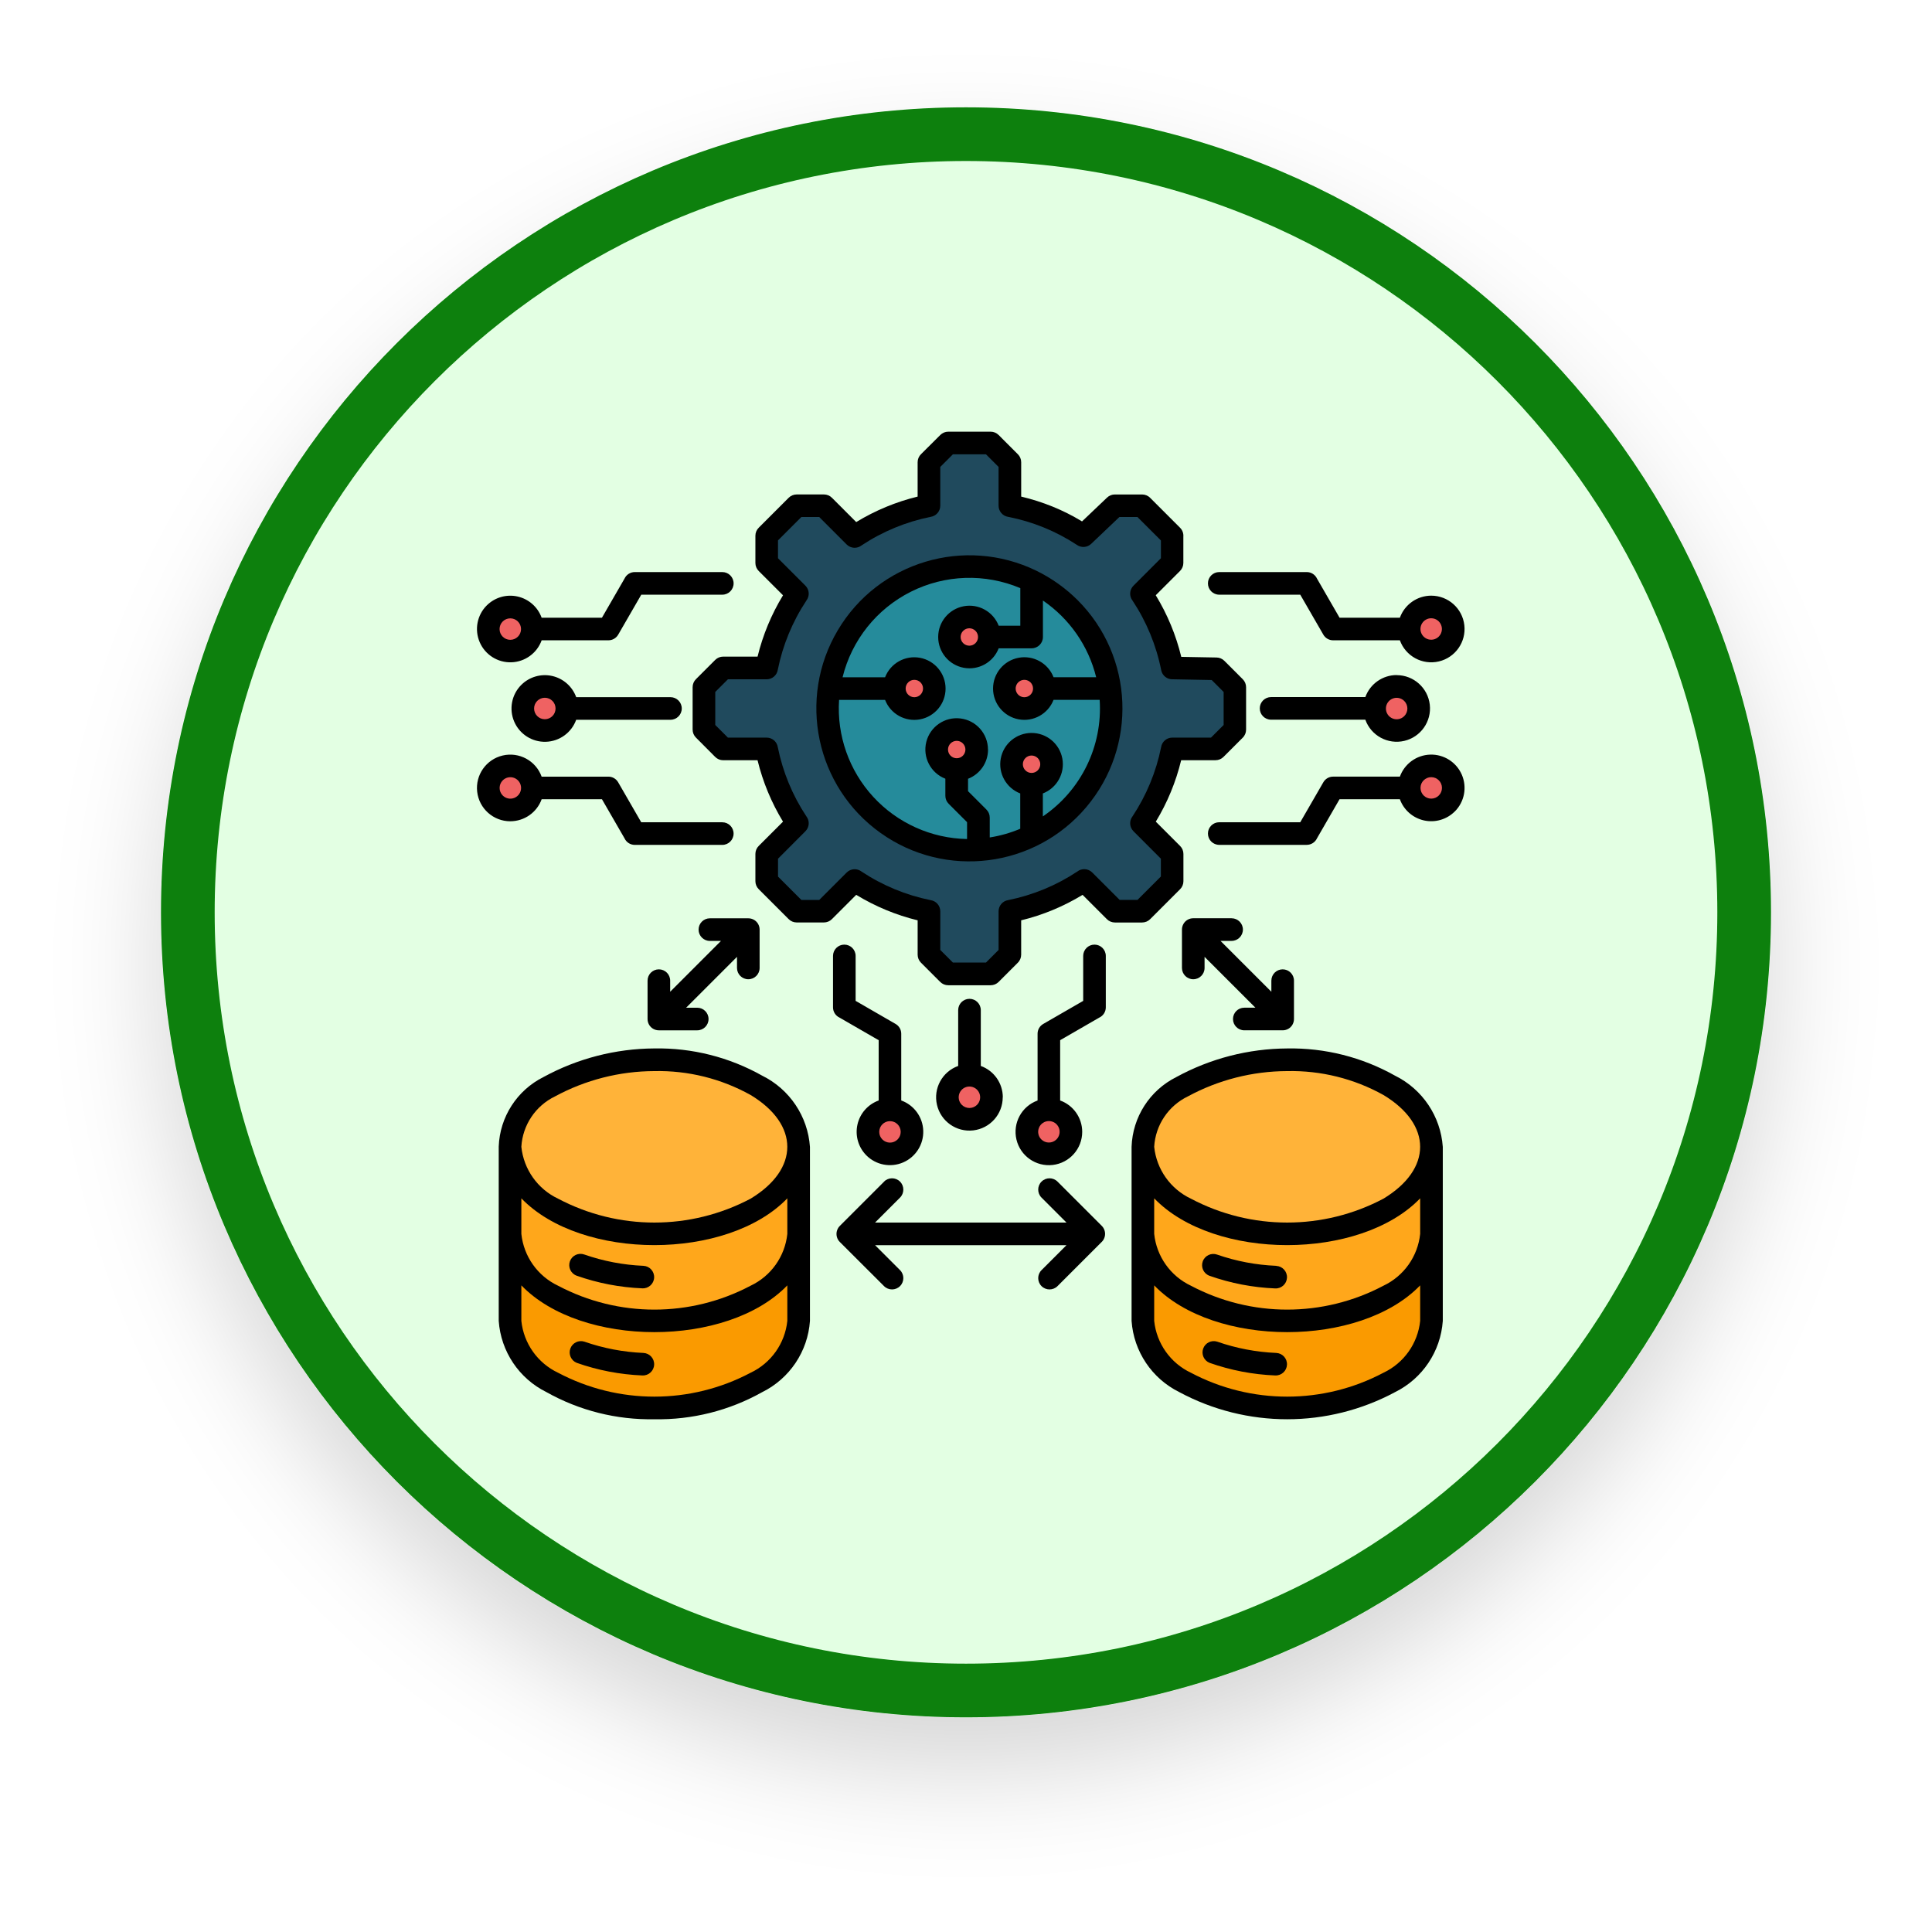
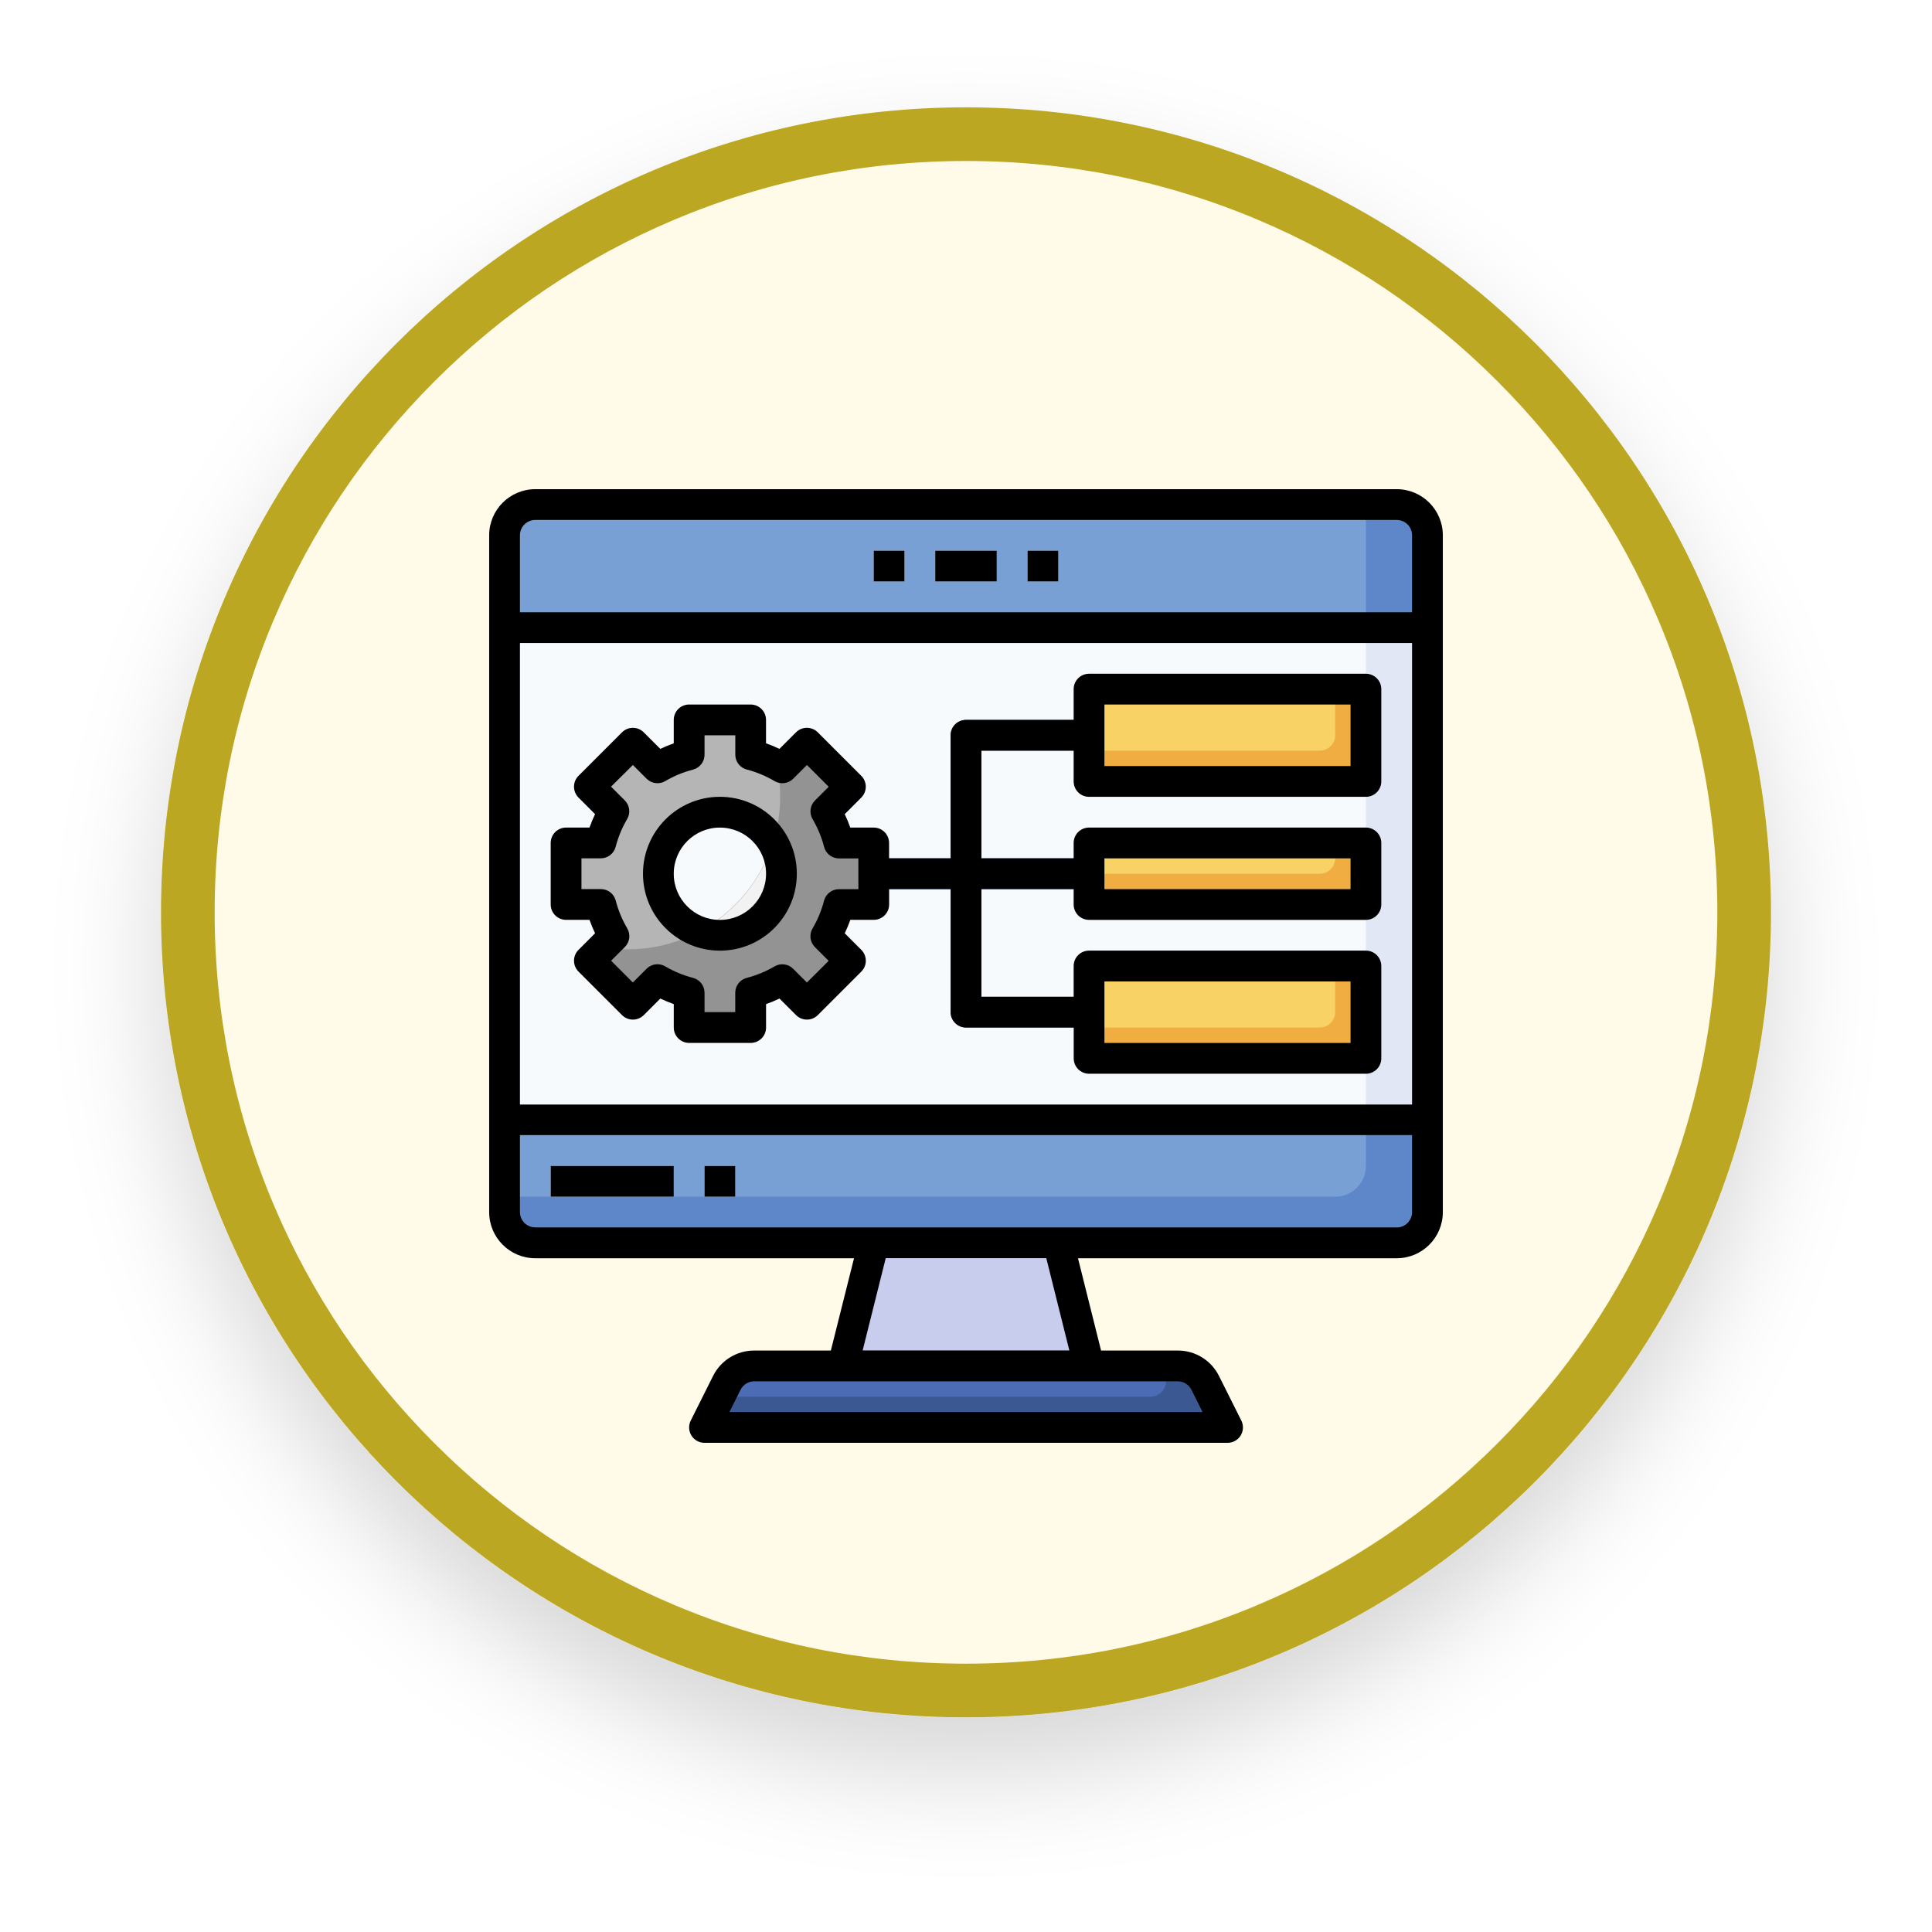
<svg xmlns="http://www.w3.org/2000/svg" width="108" height="108" viewBox="0 0 108 108">
  <defs>
    <filter id="Fondo" x="0" y="0" width="108" height="108" filterUnits="userSpaceOnUse">
      <feOffset dy="3" input="SourceAlpha" />
      <feGaussianBlur stdDeviation="3" result="blur" />
      <feFlood flood-opacity="0.161" />
      <feComposite operator="in" in2="blur" />
      <feComposite in="SourceGraphic" />
    </filter>
  </defs>
-   <g id="Grupo_1144395" data-name="Grupo 1144395" transform="translate(9.5 6)">
-     <g transform="matrix(1, 0, 0, 1, -9.5, -6)" filter="url(#Fondo)">
-       <g id="Fondo-2" data-name="Fondo" transform="translate(9 6)" fill="#e3ffe3" stroke="#098009" stroke-width="3">
-         <circle cx="45" cy="45" r="45" stroke="none" />
-         <circle cx="45" cy="45" r="43.5" fill="none" />
+   <g id="Icono" transform="translate(9.5 -689)">
+     <g transform="matrix(1, 0, 0, 1, -9.5, 689)" filter="url(#Fondo)">
+       <g id="Fondo-2" data-name="Fondo" transform="translate(9 6)" fill="#fffbe8">
+         <path d="M 45 88.5 C 39.127 88.5 33.43 87.35 28.068 85.082 C 22.889 82.891 18.236 79.755 14.241 75.759 C 10.245 71.764 7.109 67.111 4.918 61.932 C 2.65 56.57 1.5 50.873 1.5 45 C 1.5 39.127 2.65 33.43 4.918 28.068 C 7.109 22.889 10.245 18.236 14.241 14.241 C 18.236 10.245 22.889 7.109 28.068 4.918 C 33.43 2.65 39.127 1.5 45 1.5 C 50.873 1.5 56.57 2.65 61.932 4.918 C 67.111 7.109 71.764 10.245 75.759 14.241 C 79.755 18.236 82.891 22.889 85.082 28.068 C 87.35 33.43 88.5 39.127 88.5 45 C 88.5 50.873 87.35 56.57 85.082 61.932 C 82.891 67.111 79.755 71.764 75.759 75.759 C 71.764 79.755 67.111 82.891 61.932 85.082 C 56.57 87.35 50.873 88.5 45 88.5 Z" stroke="none" />
+         <path d="M 45 3 C 39.329 3 33.829 4.11 28.653 6.299 C 23.652 8.415 19.16 11.443 15.302 15.302 C 11.443 19.16 8.415 23.652 6.299 28.653 C 4.11 33.829 3 39.329 3 45 C 3 50.671 4.11 56.171 6.299 61.347 C 8.415 66.348 11.443 70.84 15.302 74.698 C 19.16 78.557 23.652 81.585 28.653 83.701 C 33.829 85.89 39.329 87 45 87 C 50.671 87 56.171 85.89 61.347 83.701 C 66.348 81.585 70.84 78.557 74.698 74.698 C 78.557 70.84 81.585 66.348 83.701 61.347 C 85.89 56.171 87 50.671 87 45 C 87 39.329 85.89 33.829 83.701 28.653 C 81.585 23.652 78.557 19.16 74.698 15.302 C 70.84 11.443 66.348 8.415 61.347 6.299 C 56.171 4.11 50.671 3 45 3 M 45 0 C 69.853 0 90 20.147 90 45 C 90 69.853 69.853 90 45 90 C 20.147 90 0 69.853 0 45 C 0 20.147 20.147 0 45 0 Z" stroke="none" fill="#bca724" />
      </g>
    </g>
-     <g id="integracion-de-datos" transform="translate(1.163 2.131)">
-       <path id="Trazado_981021" data-name="Trazado 981021" d="M69.99,55.978v9.731a4.815,4.815,0,0,1-2.669,3.981,12.746,12.746,0,0,1-12.059,0,4.815,4.815,0,0,1-2.669-3.981V55.978a4.527,4.527,0,0,1,2.5-3.9,13.088,13.088,0,0,1,6.2-1.6A11.858,11.858,0,0,1,67.321,52a4.815,4.815,0,0,1,2.669,3.981ZM38.755,57.922a.632.632,0,0,1,.894.894l-1.395,1.395h10.7l-1.395-1.395a.632.632,0,0,1,.894-.894l2.469,2.469a.649.649,0,0,1,.059.066c.01.013.019.025.027.039h0c.009.013.017.026.024.04h0a.633.633,0,0,1,0,.615h0q-.011.02-.024.04h0c-.009.013-.018.026-.027.038a.639.639,0,0,1-.059.066l-2.469,2.469a.632.632,0,1,1-.894-.894l1.395-1.395h-10.7l1.395,1.395a.632.632,0,0,1-.894.894L36.287,61.3a.649.649,0,0,1-.059-.066c-.01-.013-.019-.025-.027-.039h0c-.009-.013-.017-.026-.024-.04h0a.633.633,0,0,1,0-.615h0c.008-.014.016-.027.024-.04h0c.009-.013.018-.026.027-.039a.637.637,0,0,1,.059-.066l2.469-2.469ZM31.684,28.579a12.1,12.1,0,0,1,1.424-3.433l-1.359-1.359a.63.63,0,0,1-.185-.447V21.817a.63.63,0,0,1,.191-.453l1.67-1.67a.63.63,0,0,1,.447-.185h1.523a.63.63,0,0,1,.453.191L37.2,21.053a12.1,12.1,0,0,1,3.433-1.424v-1.92a.63.63,0,0,1,.191-.453L41.9,16.185A.63.63,0,0,1,42.343,16h2.37a.63.63,0,0,1,.453.191l1.071,1.071a.63.63,0,0,1,.185.447v1.919a12.209,12.209,0,0,1,1.763.563,11.457,11.457,0,0,1,1.638.825l1.4-1.332a.628.628,0,0,1,.435-.174v0h1.523a.63.63,0,0,1,.453.191l1.67,1.67a.631.631,0,0,1,.183.5v1.468a.628.628,0,0,1-.184.445l0,0-1.359,1.359a12.1,12.1,0,0,1,1.427,3.445l1.972.036a.628.628,0,0,1,.435.184l0,0,1.031,1.031a.63.63,0,0,1,.185.447v2.37a.63.63,0,0,1-.191.453l-1.071,1.071a.63.63,0,0,1-.447.185h-1.92A12.1,12.1,0,0,1,53.947,37.8l1.359,1.359a.63.63,0,0,1,.185.447v1.523a.63.63,0,0,1-.191.453l-1.67,1.67a.63.63,0,0,1-.447.185H51.661a.63.63,0,0,1-.453-.191l-1.354-1.354a12.1,12.1,0,0,1-3.433,1.424v1.92a.63.63,0,0,1-.191.453L45.16,46.76a.63.63,0,0,1-.447.185h-2.37a.63.63,0,0,1-.453-.191l-1.071-1.071a.63.63,0,0,1-.185-.447v-1.92A12.1,12.1,0,0,1,37.2,41.891l-1.359,1.359a.63.63,0,0,1-.447.185H33.872a.63.63,0,0,1-.453-.191l-1.67-1.67a.63.63,0,0,1-.185-.447V39.605a.63.63,0,0,1,.191-.453L33.108,37.8a12.1,12.1,0,0,1-1.424-3.433h-1.92a.63.63,0,0,1-.453-.191L28.24,33.1a.63.63,0,0,1-.185-.447v-2.37a.63.63,0,0,1,.191-.453l1.071-1.071a.63.63,0,0,1,.447-.185h1.92ZM29.02,44.466h.621L26.8,47.309v-.621a.632.632,0,0,0-1.264,0v2.147a.629.629,0,0,0,.08.307h0c.008.014.016.027.024.04h0c.009.013.018.026.027.038a.631.631,0,0,0,.114.114l.038.027h0l.04.024h0a.63.63,0,0,0,.307.08h2.147a.632.632,0,0,0,0-1.264h-.621l2.844-2.844v.621a.632.632,0,0,0,1.264,0V43.833a.629.629,0,0,0-.08-.307h0q-.011-.02-.024-.04h0c-.009-.013-.018-.026-.027-.038a.631.631,0,0,0-.114-.114l-.038-.027h0l-.04-.024h0a.63.63,0,0,0-.307-.08H29.02a.632.632,0,0,0,0,1.264ZM58.186,43.2H56.039a.629.629,0,0,0-.307.08h0l-.04.024h0l-.038.027a.643.643,0,0,0-.114.114c-.01.013-.019.025-.027.039h0c-.009.013-.017.026-.024.04h0a.63.63,0,0,0-.08.307v2.147a.632.632,0,0,0,1.264,0v-.621L59.515,48.2h-.621a.632.632,0,1,0,0,1.264h2.147a.629.629,0,0,0,.307-.08h0l.04-.024h0l.038-.027a.643.643,0,0,0,.114-.114c.01-.013.019-.025.027-.039h0c.009-.013.017-.026.024-.04h0a.63.63,0,0,0,.08-.307V46.688a.632.632,0,0,0-1.264,0v.621l-2.844-2.844h.621a.632.632,0,1,0,0-1.264ZM49.833,55.139A1.865,1.865,0,0,0,48.6,53.387V50.016l2.183-1.26a.632.632,0,0,0,.369-.575V45.306a.632.632,0,1,0-1.264,0v2.513l-2.234,1.29a.629.629,0,0,0-.316.546h0v3.733a1.863,1.863,0,1,0,2.495,1.753Zm-4.443-1.931A1.862,1.862,0,1,1,42.9,51.456v-3.12a.632.632,0,1,1,1.264,0v3.12a1.865,1.865,0,0,1,1.231,1.753Zm-7.622,3.248a1.863,1.863,0,1,0,1.949-3.07V49.654h0a.629.629,0,0,0-.316-.546l-2.234-1.29V45.306a.632.632,0,1,0-1.264,0v2.875a.632.632,0,0,0,.369.575l2.183,1.26v3.371a1.863,1.863,0,0,0-.685,3.07ZM69.343,25.167A1.865,1.865,0,0,0,67.591,26.4H64.22l-1.26-2.183a.632.632,0,0,0-.575-.369H57.493a.632.632,0,0,0,0,1.264h4.529l1.29,2.234a.629.629,0,0,0,.546.316v0h3.733a1.863,1.863,0,1,0,1.753-2.495ZM67.413,29.61A1.862,1.862,0,1,1,65.66,32.1H60.391a.632.632,0,0,1,0-1.264H65.66a1.865,1.865,0,0,1,1.753-1.231Zm3.248,7.622a1.863,1.863,0,1,0-3.07-1.949H63.858v0a.629.629,0,0,0-.546.316l-1.29,2.234H57.493a.632.632,0,0,0,0,1.264h4.891a.632.632,0,0,0,.575-.369l1.26-2.183h3.371a1.863,1.863,0,0,0,3.07.685ZM16.546,25.713a1.863,1.863,0,1,0,3.07,1.949h3.733v0a.629.629,0,0,0,.546-.316l1.29-2.234h4.529a.632.632,0,1,0,0-1.264H24.821a.632.632,0,0,0-.575.369L22.986,26.4H19.615a1.863,1.863,0,0,0-3.07-.685Zm1.931,4.443a1.864,1.864,0,0,1,3.07.685h5.269a.632.632,0,1,1,0,1.264H21.546a1.863,1.863,0,1,1-3.07-1.949Zm-.614,7.622a1.865,1.865,0,0,0,1.753-1.231h3.371l1.26,2.183a.632.632,0,0,0,.575.369h4.891a.632.632,0,0,0,0-1.264H25.183L23.893,35.6a.629.629,0,0,0-.546-.316v0H19.615a1.863,1.863,0,1,0-1.753,2.495Zm16.751,18.2v9.731a4.815,4.815,0,0,1-2.669,3.981,11.858,11.858,0,0,1-6.03,1.516,11.858,11.858,0,0,1-6.03-1.516,4.815,4.815,0,0,1-2.669-3.981V55.961a4.531,4.531,0,0,1,2.5-3.884,13.088,13.088,0,0,1,6.2-1.6A11.858,11.858,0,0,1,31.945,52a4.815,4.815,0,0,1,2.669,3.981Z" fill-rule="evenodd" />
-       <path id="Trazado_981022" data-name="Trazado 981022" d="M136.9,35.176a10.871,10.871,0,0,0-1.594,3.858.632.632,0,0,1-.625.538h-2.165l-.706.706v1.847l.706.706h2.165a.632.632,0,0,1,.625.538,10.874,10.874,0,0,0,1.593,3.858.632.632,0,0,1-.05.838L135.318,49.6v1l1.305,1.305h1l1.532-1.532a.632.632,0,0,1,.838-.05,10.873,10.873,0,0,0,3.858,1.594.632.632,0,0,1,.538.625V54.7l.706.706h1.847l.706-.706V52.539a.632.632,0,0,1,.538-.625,10.874,10.874,0,0,0,3.858-1.594.632.632,0,0,1,.838.05l1.532,1.532h1l1.305-1.305v-1l-1.531-1.532a.632.632,0,0,1-.05-.838,10.876,10.876,0,0,0,1.594-3.858.632.632,0,0,1,.625-.538h2.165l.706-.706V40.279l-.668-.668-2.167-.04a.632.632,0,0,1-.655-.51,10.873,10.873,0,0,0-1.6-3.885.632.632,0,0,1,.05-.838l1.534-1.534V31.81L155.411,30.5H154.4L152.823,32a.631.631,0,0,1-.805.053,10.746,10.746,0,0,0-3.833-1.562.632.632,0,0,1-.538-.625V27.7l-.706-.706h-1.847l-.706.706v2.165a.632.632,0,0,1-.538.625,10.872,10.872,0,0,0-3.858,1.594.632.632,0,0,1-.838-.05L137.622,30.5h-1l-1.305,1.305v1l1.532,1.532a.632.632,0,0,1,.05.838ZM149.755,33.5a8.659,8.659,0,0,1,2.316,1.651,8.555,8.555,0,1,1-2.316-1.651Z" transform="translate(-102.489 -9.729)" fill="#204a5d" fill-rule="evenodd" />
-       <path id="Trazado_981023" data-name="Trazado 981023" d="M200.232,96.641a1.751,1.751,0,0,1-1.118,1.633v.693l1.022,1.022a.63.63,0,0,1,.191.453v1.112a7.245,7.245,0,0,0,1.705-.486V99.094a1.75,1.75,0,1,1,1.264,0v1.284a7.29,7.29,0,0,0,3.176-6.516h-2.578a1.75,1.75,0,1,1,0-1.264h2.383A7.305,7.305,0,0,0,203.3,88.31v2.039a.632.632,0,0,1-.632.632h-1.841a1.75,1.75,0,1,1,0-1.264h1.209v-2.1A7.307,7.307,0,0,0,192.1,92.6h2.376a1.75,1.75,0,1,1,0,1.264h-2.571a7.3,7.3,0,0,0,7.154,7.778V100.7l-1.028-1.028a.63.63,0,0,1-.185-.447v-.954a1.75,1.75,0,1,1,2.382-1.633Z" transform="translate(-155.663 -62.871)" fill="#258b9b" fill-rule="evenodd" />
-       <g id="Grupo_1144406" data-name="Grupo 1144406" transform="translate(17.264 26.431)">
-         <path id="Trazado_981024" data-name="Trazado 981024" d="M245.739,167.06a.486.486,0,0,0-.688-.688A.486.486,0,0,0,245.739,167.06Z" transform="translate(-219.841 -159.378)" fill="#ef6262" fill-rule="evenodd" />
-         <path id="Trazado_981025" data-name="Trazado 981025" d="M251.9,112.354a.486.486,0,0,0-.688-.688A.486.486,0,0,0,251.9,112.354Z" transform="translate(-225.297 -110.964)" fill="#ef6262" fill-rule="evenodd" />
-         <path id="Trazado_981026" data-name="Trazado 981026" d="M282.107,174.191a.486.486,0,0,0-.688-.688A.486.486,0,0,0,282.107,174.191Z" transform="translate(-252.025 -165.688)" fill="#ef6262" fill-rule="evenodd" />
-         <path id="Trazado_981027" data-name="Trazado 981027" d="M224.885,136.614a.486.486,0,0,0,0,.972A.486.486,0,0,0,224.885,136.614Z" transform="translate(-201.7 -133.173)" fill="#ef6262" fill-rule="evenodd" />
-         <path id="Trazado_981028" data-name="Trazado 981028" d="M278.609,136.711a.486.486,0,1,0,.142.344.486.486,0,0,0-.142-.344Z" transform="translate(-248.93 -133.127)" fill="#ef6262" fill-rule="evenodd" />
-         <path id="Trazado_981029" data-name="Trazado 981029" d="M289.789,352.121a.6.6,0,1,0-.846,0A.6.6,0,0,0,289.789,352.121Z" transform="translate(-258.659 -322.989)" fill="#ef6262" fill-rule="evenodd" />
-         <path id="Trazado_981030" data-name="Trazado 981030" d="M251.16,335.335a.6.6,0,1,0-.846,0,.6.6,0,0,0,.846,0Z" transform="translate(-224.473 -308.134)" fill="#ef6262" fill-rule="evenodd" />
-         <path id="Trazado_981031" data-name="Trazado 981031" d="M211.515,351.7a.6.6,0,1,0,.6-.6.6.6,0,0,0-.6.6Z" transform="translate(-190.292 -322.989)" fill="#ef6262" fill-rule="evenodd" />
-         <path id="Trazado_981032" data-name="Trazado 981032" d="M475.623,106.869a.6.6,0,1,0,0,.846A.6.6,0,0,0,475.623,106.869Z" transform="translate(-423.12 -106.693)" fill="#ef6262" fill-rule="evenodd" />
-         <path id="Trazado_981033" data-name="Trazado 981033" d="M458.837,145.5a.6.6,0,1,0,0,.846.6.6,0,0,0,0-.846Z" transform="translate(-408.265 -140.877)" fill="#ef6262" fill-rule="evenodd" />
-         <path id="Trazado_981034" data-name="Trazado 981034" d="M475.2,185.145a.6.6,0,1,0-.6-.6.6.6,0,0,0,.6.6Z" transform="translate(-423.12 -175.063)" fill="#ef6262" fill-rule="evenodd" />
-         <path id="Trazado_981035" data-name="Trazado 981035" d="M27.588,106.7a.6.6,0,1,0,.6.6.6.6,0,0,0-.6-.6Z" transform="translate(-26.989 -106.696)" fill="#ef6262" fill-rule="evenodd" />
-         <path id="Trazado_981036" data-name="Trazado 981036" d="M44.374,145.323a.6.6,0,1,0,.6.6.6.6,0,0,0-.6-.6Z" transform="translate(-41.845 -140.88)" fill="#ef6262" fill-rule="evenodd" />
-         <path id="Trazado_981037" data-name="Trazado 981037" d="M27.168,184.97a.6.6,0,1,0,0-.846A.6.6,0,0,0,27.168,184.97Z" transform="translate(-26.992 -175.063)" fill="#ef6262" fill-rule="evenodd" />
+     <g id="Grupo_1144094" data-name="Grupo 1144094" transform="translate(16.845 715.345)">
+       <rect id="Rectángulo_405479" data-name="Rectángulo 405479" width="52" height="41" rx="2" transform="translate(1.655 1.655)" fill="#e2e7f6" />
+       <path id="Trazado_979873" data-name="Trazado 979873" d="M3.72,2A1.72,1.72,0,0,0,2,3.72V40.693H48.431a1.72,1.72,0,0,0,1.72-1.72V2Z" transform="translate(-0.14 -0.14)" fill="#f7fafd" />
+       <path id="Trazado_979874" data-name="Trazado 979874" d="M51.871,2H3.72A1.72,1.72,0,0,0,2,3.72V8.879H53.59V3.72A1.72,1.72,0,0,0,51.871,2Z" transform="translate(-0.14 -0.14)" fill="#5e87ca" />
+       <path id="Trazado_979875" data-name="Trazado 979875" d="M50.151,2H3.72A1.72,1.72,0,0,0,2,3.72V8.879H50.151Z" transform="translate(-0.14 -0.14)" fill="#78a0d4" />
+       <path id="Trazado_979876" data-name="Trazado 979876" d="M51.871,48.879H3.72A1.72,1.72,0,0,1,2,47.159V42H53.59v5.159A1.72,1.72,0,0,1,51.871,48.879Z" transform="translate(-0.14 -5.747)" fill="#5e87ca" />
+       <path id="Trazado_979877" data-name="Trazado 979877" d="M2,42v4.3H48.431a1.72,1.72,0,0,0,1.72-1.72V42Z" transform="translate(-0.14 -5.747)" fill="#78a0d4" />
+       <path id="Trazado_979878" data-name="Trazado 979878" d="M5,45h6.879v1.72H5Z" transform="translate(-0.561 -6.167)" fill="#f7fafd" />
+       <path id="Trazado_979879" data-name="Trazado 979879" d="M15,45h1.72v1.72H15Z" transform="translate(-1.962 -6.167)" fill="#f7fafd" />
+       <path id="Trazado_979880" data-name="Trazado 979880" d="M41.452,58H17.782a1.72,1.72,0,0,0-1.538.951L15,61.439H44.235L42.99,58.951A1.72,1.72,0,0,0,41.452,58Z" transform="translate(-1.962 -7.989)" fill="#3b5892" />
+       <path id="Trazado_979881" data-name="Trazado 979881" d="M37.757,56.879,36.038,50H25.72L24,56.879Z" transform="translate(-3.224 -6.868)" fill="#c8cded" />
+       <path id="Trazado_979882" data-name="Trazado 979882" d="M40.935,58.86V58H17.923a1.72,1.72,0,0,0-1.538.951L16,59.72H40.075A.86.86,0,0,0,40.935,58.86Z" transform="translate(-2.102 -7.989)" fill="#4c6cb5" />
+       <g id="Grupo_1144093" data-name="Grupo 1144093" transform="translate(22.496 4.439)">
+         <path id="Trazado_979883" data-name="Trazado 979883" d="M30,5h3.439V6.72H30Z" transform="translate(-26.561 -5)" fill="#f7fafd" />
+         <path id="Trazado_979884" data-name="Trazado 979884" d="M36,5h1.72V6.72H36Z" transform="translate(-27.402 -5)" fill="#f7fafd" />
+         <path id="Trazado_979885" data-name="Trazado 979885" d="M26,5h1.72V6.72H26Z" transform="translate(-26 -5)" fill="#f7fafd" />
      </g>
-       <path id="Trazado_981038" data-name="Trazado 981038" d="M52.438,432.917v-1.986c-3.362,3.486-11.506,3.486-14.868,0v1.986a3.62,3.62,0,0,0,2.056,2.9,11.507,11.507,0,0,0,10.756,0,3.62,3.62,0,0,0,2.056-2.9Zm-8.045,1.791a.63.63,0,1,1-.059,1.259,12.584,12.584,0,0,1-3.67-.706.63.63,0,0,1,.425-1.185A11.515,11.515,0,0,0,44.393,434.708Z" transform="translate(-19.089 -367.209)" fill="#fa9a00" fill-rule="evenodd" />
-       <path id="Trazado_981039" data-name="Trazado 981039" d="M52.438,390.614v-1.986c-3.362,3.486-11.506,3.486-14.868,0v1.986a3.62,3.62,0,0,0,2.056,2.9,11.506,11.506,0,0,0,10.756,0,3.62,3.62,0,0,0,2.056-2.9ZM44.393,392.4a.63.63,0,1,1-.059,1.259,12.582,12.582,0,0,1-3.67-.706.629.629,0,1,1,.425-1.185A11.516,11.516,0,0,0,44.393,392.4Z" transform="translate(-19.089 -329.771)" fill="#ffa71b" fill-rule="evenodd" />
-       <path id="Trazado_981040" data-name="Trazado 981040" d="M50.383,328.119a10.584,10.584,0,0,0-5.378-1.334,11.727,11.727,0,0,0-5.551,1.414,3.343,3.343,0,0,0-1.883,2.819,3.62,3.62,0,0,0,2.056,2.9,11.507,11.507,0,0,0,10.756,0c2.739-1.652,2.74-4.147,0-5.8Z" transform="translate(-19.09 -275.041)" fill="#ffb339" fill-rule="evenodd" />
-       <path id="Trazado_981041" data-name="Trazado 981041" d="M360.022,432.917v-1.986c-3.362,3.486-11.507,3.486-14.868,0v1.986a3.62,3.62,0,0,0,2.056,2.9,11.507,11.507,0,0,0,10.756,0,3.62,3.62,0,0,0,2.056-2.9Zm-8.045,1.791a.63.63,0,1,1-.059,1.259,12.585,12.585,0,0,1-3.67-.706.63.63,0,0,1,.425-1.185A11.515,11.515,0,0,0,351.977,434.708Z" transform="translate(-291.297 -367.209)" fill="#fa9a00" fill-rule="evenodd" />
-       <path id="Trazado_981042" data-name="Trazado 981042" d="M360.022,390.614v-1.986c-3.362,3.486-11.506,3.486-14.868,0v1.986a3.62,3.62,0,0,0,2.056,2.9,11.507,11.507,0,0,0,10.756,0A3.62,3.62,0,0,0,360.022,390.614Zm-8.045,1.791a.63.63,0,1,1-.059,1.259,12.583,12.583,0,0,1-3.67-.706.629.629,0,1,1,.425-1.185A11.516,11.516,0,0,0,351.977,392.4Z" transform="translate(-291.297 -329.771)" fill="#ffa71b" fill-rule="evenodd" />
-       <path id="Trazado_981043" data-name="Trazado 981043" d="M357.966,328.119a10.584,10.584,0,0,0-5.378-1.334,11.727,11.727,0,0,0-5.551,1.414,3.343,3.343,0,0,0-1.883,2.819,3.62,3.62,0,0,0,2.056,2.9,11.507,11.507,0,0,0,10.756,0c2.739-1.652,2.74-4.147,0-5.8Z" transform="translate(-291.297 -275.041)" fill="#ffb339" fill-rule="evenodd" />
+       <path id="Trazado_979886" data-name="Trazado 979886" d="M23.2,26.318V22.879H21.252a6.851,6.851,0,0,0-.733-1.77l1.376-1.376L19.463,17.3l-1.376,1.376a6.851,6.851,0,0,0-1.77-.733V16H12.879v1.945a6.851,6.851,0,0,0-1.77.733L9.733,17.3,7.3,19.734,8.678,21.11a6.851,6.851,0,0,0-.733,1.769H6v3.439H7.945a6.851,6.851,0,0,0,.733,1.77L7.3,29.463l2.432,2.432,1.376-1.376a6.851,6.851,0,0,0,1.77.733V33.2h3.439V31.252a6.851,6.851,0,0,0,1.77-.733l1.376,1.376,2.432-2.432-1.376-1.376a6.851,6.851,0,0,0,.733-1.77Z" transform="translate(-0.701 -2.102)" fill="#939393" />
+       <circle id="Elipse_11573" data-name="Elipse 11573" cx="3.5" cy="3.5" r="3.5" transform="translate(10.655 18.655)" fill="#f2f2f2" />
+       <path id="Trazado_979887" data-name="Trazado 979887" d="M16.318,16H12.879v1.945a6.851,6.851,0,0,0-1.77.733L9.733,17.3,7.3,19.734,8.678,21.11a6.851,6.851,0,0,0-.733,1.769H6v3.439H7.945a6.851,6.851,0,0,0,.733,1.77l-.622.622a8.512,8.512,0,0,0,9.91-8.446,8.6,8.6,0,0,0-.176-1.734,6.834,6.834,0,0,0-1.471-.584Z" transform="translate(-0.701 -2.102)" fill="#b5b5b5" />
+       <path id="Trazado_979888" data-name="Trazado 979888" d="M40,14H55.477v5.159H40Z" transform="translate(-5.466 -1.822)" fill="#f0ae42" />
+       <path id="Trazado_979889" data-name="Trazado 979889" d="M53.757,16.58V14H40v3.439H52.9A.86.86,0,0,0,53.757,16.58Z" transform="translate(-5.466 -1.822)" fill="#f9d266" />
+       <path id="Trazado_979890" data-name="Trazado 979890" d="M40,24H55.477v3.439H40Z" transform="translate(-5.466 -3.224)" fill="#f0ae42" />
+       <path id="Trazado_979891" data-name="Trazado 979891" d="M53.757,24.86V24H40v1.72H52.9A.86.86,0,0,0,53.757,24.86Z" transform="translate(-5.466 -3.224)" fill="#f9d266" />
+       <path id="Trazado_979892" data-name="Trazado 979892" d="M40,32H55.477v5.159H40Z" transform="translate(-5.466 -4.345)" fill="#f0ae42" />
+       <path id="Trazado_979893" data-name="Trazado 979893" d="M53.757,34.58V32H40v3.439H52.9A.86.86,0,0,0,53.757,34.58Z" transform="translate(-5.466 -4.345)" fill="#f9d266" />
+       <path id="Trazado_979894" data-name="Trazado 979894" d="M38.038,17.72V16H31.159a.86.86,0,0,0-.86.86v6.879H26v1.72h4.3v6.879a.86.86,0,0,0,.86.86h6.879v-1.72H32.019V25.458h6.019v-1.72H32.019V17.72Z" transform="translate(-3.504 -2.102)" fill="#3b5892" />
+       <path id="Trazado_979895" data-name="Trazado 979895" d="M18.4,23.714a3.43,3.43,0,1,0-4.127,4.947A8.579,8.579,0,0,0,18.4,23.714Z" transform="translate(-1.542 -2.944)" fill="#f7fafd" />
+       <path id="Trazado_979896" data-name="Trazado 979896" d="M51.73,1H3.58A2.58,2.58,0,0,0,1,3.58V41.412a2.58,2.58,0,0,0,2.58,2.58H21.395L20.1,49.151H15.82a2.565,2.565,0,0,0-2.307,1.426l-1.245,2.489a.86.86,0,0,0,.77,1.244H42.272a.86.86,0,0,0,.774-1.244L41.8,50.577a2.565,2.565,0,0,0-2.311-1.426H35.205l-1.29-5.159H51.73a2.58,2.58,0,0,0,2.58-2.58V3.58A2.58,2.58,0,0,0,51.73,1ZM3.58,2.72H51.73a.86.86,0,0,1,.86.86v4.3H2.72V3.58A.86.86,0,0,1,3.58,2.72ZM52.59,9.6v25.8H2.72V9.6ZM40.258,51.346l.623,1.244H14.429l.623-1.244a.855.855,0,0,1,.769-.475H39.49a.855.855,0,0,1,.769.475Zm-6.826-2.2H21.878l1.29-5.159h8.975Zm18.3-6.879H3.58a.86.86,0,0,1-.86-.86v-4.3H52.59v4.3A.86.86,0,0,1,51.73,42.272Z" />
+       <path id="Trazado_979897" data-name="Trazado 979897" d="M30,5h3.439V6.72H30Z" transform="translate(-4.065 -0.561)" />
+       <path id="Trazado_979898" data-name="Trazado 979898" d="M36,5h1.72V6.72H36Z" transform="translate(-4.906 -0.561)" />
+       <path id="Trazado_979899" data-name="Trazado 979899" d="M26,5h1.72V6.72H26Z" transform="translate(-3.504 -0.561)" />
+       <path id="Trazado_979900" data-name="Trazado 979900" d="M5,45h6.879v1.72H5Z" transform="translate(-0.561 -6.167)" />
+       <path id="Trazado_979901" data-name="Trazado 979901" d="M15,45h1.72v1.72H15Z" transform="translate(-1.962 -6.167)" />
+       <path id="Trazado_979902" data-name="Trazado 979902" d="M5.86,26.757H7.169a7.967,7.967,0,0,0,.311.751l-.925.926a.86.86,0,0,0,0,1.216l2.432,2.432a.86.86,0,0,0,1.216,0l.926-.925a7.966,7.966,0,0,0,.751.311v1.309a.86.86,0,0,0,.86.86h3.439a.86.86,0,0,0,.86-.86V31.468a7.967,7.967,0,0,0,.751-.311l.926.925a.86.86,0,0,0,1.216,0l2.432-2.432a.86.86,0,0,0,0-1.216l-.925-.926a7.968,7.968,0,0,0,.311-.751h1.309a.86.86,0,0,0,.86-.86v-.86h3.439v6.879a.86.86,0,0,0,.86.86h6.019V34.5a.86.86,0,0,0,.86.86H50.571a.86.86,0,0,0,.86-.86V29.337a.86.86,0,0,0-.86-.86H35.094a.86.86,0,0,0-.86.86v1.72H29.075V25.038h5.159v.86a.86.86,0,0,0,.86.86H50.571a.86.86,0,0,0,.86-.86V22.458a.86.86,0,0,0-.86-.86H35.094a.86.86,0,0,0-.86.86v.86H29.075V17.3h5.159v1.72a.86.86,0,0,0,.86.86H50.571a.86.86,0,0,0,.86-.86V13.86a.86.86,0,0,0-.86-.86H35.094a.86.86,0,0,0-.86.86v1.72H28.216a.86.86,0,0,0-.86.86v6.879H23.916v-.86a.86.86,0,0,0-.86-.86H21.748a7.969,7.969,0,0,0-.311-.751l.925-.926a.86.86,0,0,0,0-1.216L19.93,16.274a.86.86,0,0,0-1.216,0l-.926.925a7.966,7.966,0,0,0-.751-.311V15.58a.86.86,0,0,0-.86-.86H12.739a.86.86,0,0,0-.86.86v1.309a7.967,7.967,0,0,0-.751.311l-.926-.925a.86.86,0,0,0-1.216,0L6.555,18.706a.86.86,0,0,0,0,1.216l.925.926a7.967,7.967,0,0,0-.311.751H5.86a.86.86,0,0,0-.86.86V25.9A.86.86,0,0,0,5.86,26.757ZM35.954,30.2H49.712v3.439H35.954Zm0-6.879H49.712v1.72H35.954Zm0-8.6H49.712v3.439H35.954ZM6.72,23.318H7.8a.86.86,0,0,0,.832-.645,6.019,6.019,0,0,1,.641-1.548.86.86,0,0,0-.132-1.046l-.767-.767L9.594,18.1l.767.767A.86.86,0,0,0,11.407,19a6.019,6.019,0,0,1,1.548-.641.86.86,0,0,0,.645-.832V16.439h1.72v1.085a.86.86,0,0,0,.645.832A6.019,6.019,0,0,1,17.512,19a.86.86,0,0,0,1.046-.132l.767-.767,1.216,1.216-.767.767a.86.86,0,0,0-.132,1.046,6.019,6.019,0,0,1,.641,1.548.86.86,0,0,0,.832.645H22.2v1.72H21.112a.86.86,0,0,0-.832.645,6.019,6.019,0,0,1-.641,1.548.86.86,0,0,0,.132,1.046l.767.767L19.322,30.26l-.767-.767a.86.86,0,0,0-1.046-.132A6.019,6.019,0,0,1,15.962,30a.86.86,0,0,0-.645.832v1.083H13.6V30.831A.86.86,0,0,0,12.954,30a6.019,6.019,0,0,1-1.548-.641.86.86,0,0,0-1.046.132l-.767.767L8.378,29.042l.767-.767a.86.86,0,0,0,.132-1.046,6.019,6.019,0,0,1-.641-1.548.86.86,0,0,0-.832-.644H6.72Z" transform="translate(-0.561 -1.682)" />
+       <path id="Trazado_979903" data-name="Trazado 979903" d="M15.3,29.6A4.3,4.3,0,1,0,11,25.3a4.3,4.3,0,0,0,4.3,4.3Zm0-6.879a2.58,2.58,0,1,1-2.58,2.58A2.58,2.58,0,0,1,15.3,22.72Z" transform="translate(-1.402 -2.803)" />
    </g>
  </g>
</svg>
